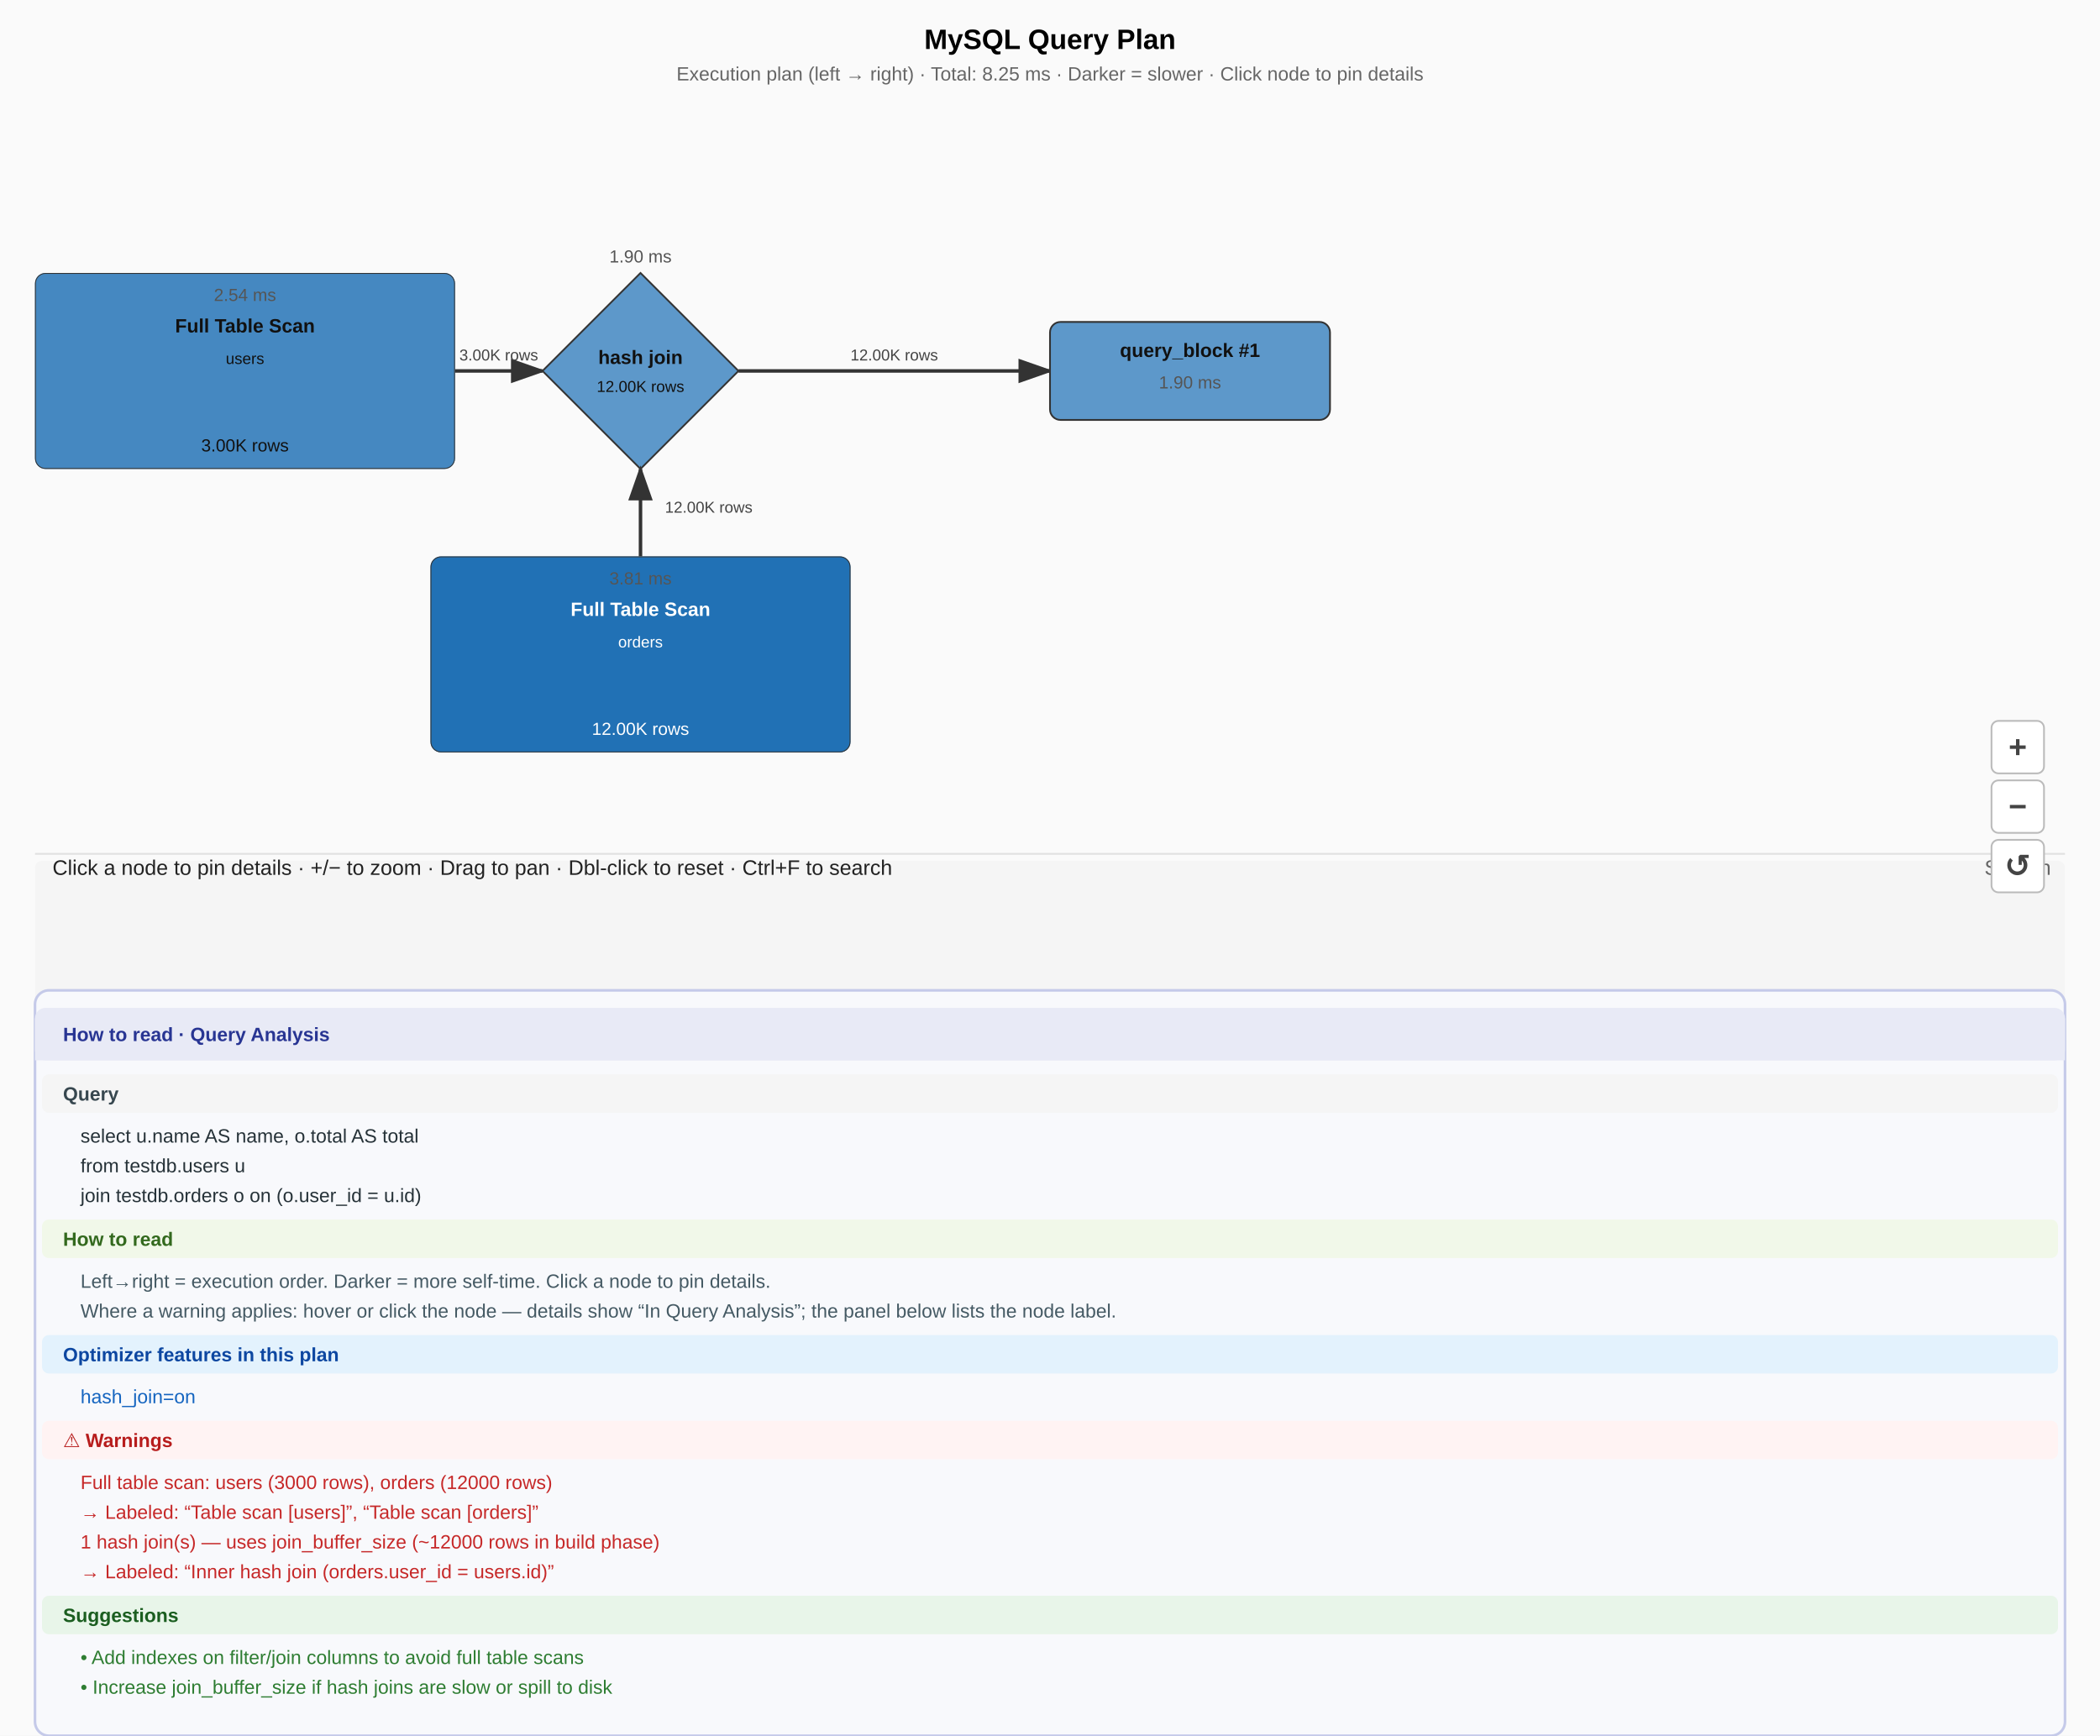
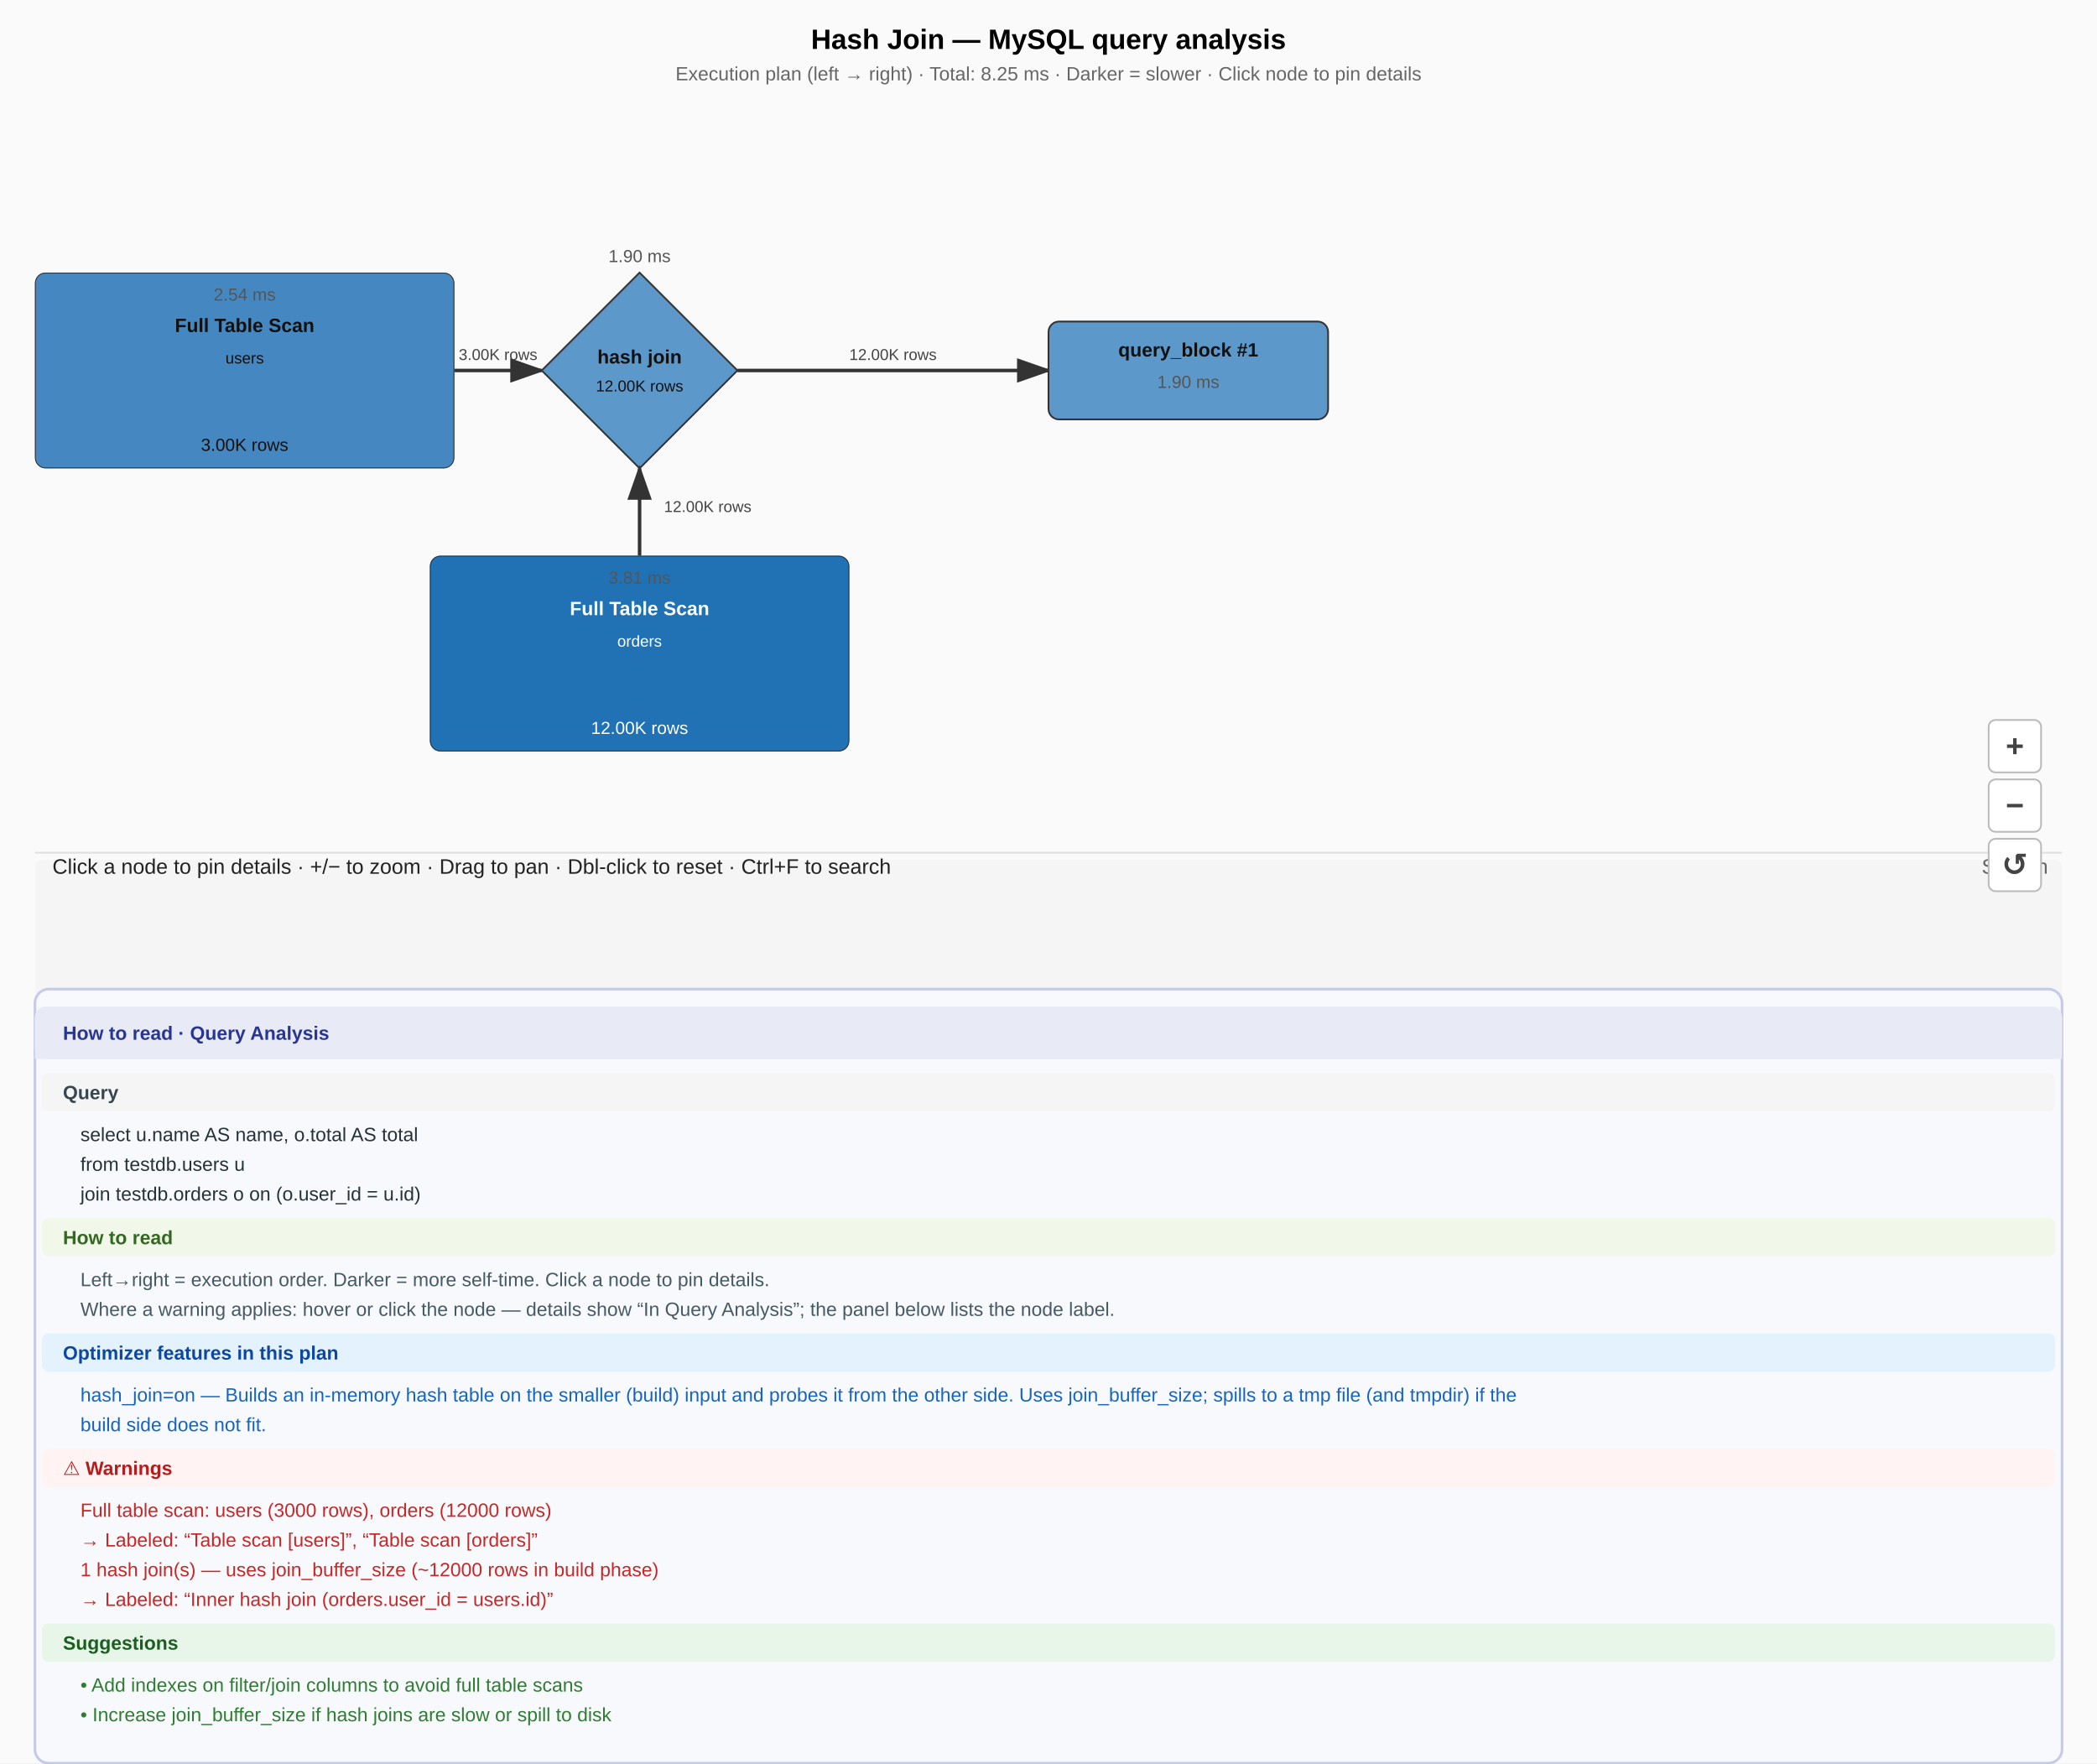
- <svg xmlns="http://www.w3.org/2000/svg" version="1.1" width="1200" height="992">
+ <svg xmlns="http://www.w3.org/2000/svg" version="1.1" width="1200" height="1009" viewBox="0 0 1200 1009" style="max-width: 100%; height: auto;">
  <defs>
    <marker id="arrowhead" markerWidth="10" markerHeight="7" refX="9" refY="3.5" orient="auto">
      <polygon points="0 0, 10 3.5, 0 7" fill="#333" />
    </marker>
    <clipPath id="diagram-clip">
      <rect x="0" y="0" width="1200" height="558" />
    </clipPath>
  </defs>
  <style>
  text { font-family: Arial, sans-serif; font-size: 11px; }
  .title { font-size: 16px; font-weight: bold; }
  .subtitle { font-size: 11px; fill: #666; }
  .cost { font-size: 10px; fill: #555; }
  .node-label { font-weight: bold; font-size: 11px; }
  .node-sublabel { font-size: 9px; }
  .row-count { font-size: 10px; }
  .arrow-label { font-size: 9px; fill: #444; }
  .diagram-node { cursor: pointer; }
  .diagram-node:hover rect, .diagram-node:hover polygon { opacity: 0.9; stroke-width: 2; }
  .badge-covering { font-size: 8px; fill: #1b5e20; font-weight: bold; }
  .loops-line { font-size: 9px; fill: #555; }
  .details-line { font-size: 12px; fill: #222; user-select: text; -webkit-user-select: text; cursor: text; }
  .details-line.dim { fill: #999; }
  #search { font-size: 12px; fill: #666; cursor: pointer; }
  #search:hover { fill: #000; }
  .diagram-node.pinned rect, .diagram-node.pinned polygon { stroke: #e600e6; stroke-width: 3; }
  .diagram-node.dim { opacity: 0.25; }
  .zoom-controls { cursor: pointer; }
  .zoom-btn rect { fill: #fff; stroke: #bbb; stroke-width: 1; rx: 4; }
  .zoom-btn:hover rect { fill: #f0f0f0; stroke: #888; }
  .zoom-btn text { font-size: 18px; font-weight: bold; fill: #444; user-select: none; pointer-events: none; }
  .zoom-btn:hover text { fill: #111; }
</style>
  <rect width="100%" height="100%" fill="#fafafa" />
-   <text x="600.0" y="28" text-anchor="middle" class="title">MySQL Query Plan</text>
+   <text x="600.0" y="28" text-anchor="middle" class="title">Hash Join — MySQL query analysis</text>
  <text x="600.0" y="46" text-anchor="middle" class="subtitle">Execution plan (left → right)  ·  Total: 8.25 ms  ·  Darker = slower  ·  Click node to pin details</text>
  <line x1="20" y1="488" x2="1180" y2="488" stroke="#e0e0e0" stroke-width="1" />
  <rect x="20" y="492" width="1160" height="112" fill="#f5f5f5" rx="4" />
  <text id="search" x="1172" y="500" text-anchor="end">Search</text>
  <text id="details-l0" x="30" y="500" text-anchor="start" class="details-line">Click a node to pin details  ·  +/− to zoom  ·  Drag to pan  ·  Dbl-click to reset  ·  Ctrl+F to search</text>
  <text id="details-l1" x="30" y="516" text-anchor="start" class="details-line" />
  <text id="details-l2" x="30" y="532" text-anchor="start" class="details-line" />
  <text id="details-l3" x="30" y="548" text-anchor="start" class="details-line" />
  <text id="details-l4" x="30" y="564" text-anchor="start" class="details-line" />
  <text id="details-l5" x="30" y="580" text-anchor="start" class="details-line" />
  <g id="diagram-content" clip-path="url(#diagram-clip)">
    <g class="diagram-node" data-info="Table scan on users  ·  Total: 2.54 ms  ·  Cost: 303.50  ·  Rows: 3.00K  ·  Loops: 1  ·  Table: users  ·  Est.rows: 3000  ·  ⚠ In Query Analysis: Full table scan: users (3000 rows), orders (12000 rows)" data-analysis-msg="Full table scan: users (3000 rows), orders (12000 rows)">
      <defs>
        <clipPath id="clipbox-0">
          <rect x="20" y="156" width="240" height="112" rx="6" ry="6" />
        </clipPath>
      </defs>
      <g clip-path="url(#clipbox-0)">
        <rect x="20" y="156" width="240" height="112" fill="#4588c1" stroke="#333" stroke-width="1" rx="6" ry="6" />
        <text x="140.0" y="172" text-anchor="middle" class="cost" fill="#111111">2.54 ms</text>
        <text x="140.0" y="190" text-anchor="middle" class="node-label" fill="#111111">Full Table Scan</text>
        <text x="140.0" y="208" text-anchor="middle" class="node-sublabel" fill="#111111">users</text>
        <text x="140.0" y="258" text-anchor="middle" class="row-count" fill="#111111">3.00K rows</text>
      </g>
    </g>
    <line x1="260" y1="212.0" x2="310" y2="212.0" stroke="#333" stroke-width="2" marker-end="url(#arrowhead)" />
    <text x="285.0" y="206.0" text-anchor="middle" class="arrow-label">3.00K rows</text>
    <g class="diagram-node" data-info="Inner hash join (orders.user_id = users.id)  ·  Total: 8.25 ms  ·  Self: 1.90 ms  ·  Cost: 1025.50  ·  Rows: 12.00K  ·  Loops: 1  ·  ⚠ In Query Analysis: 1 hash join(s) — uses join_buffer_size (~12000 rows in build phase)" data-analysis-msg="1 hash join(s) — uses join_buffer_size (~12000 rows in build phase)">
      <text x="366" y="150.0" text-anchor="middle" class="cost">1.90 ms</text>
      <polygon points="366,156.0 422,212.0 366,268.0 310,212.0" fill="#5d98ca" stroke="#333" stroke-width="1" />
      <text x="366" y="208.0" text-anchor="middle" class="node-label" fill="#111111">hash join</text>
      <text x="366" y="224.0" text-anchor="middle" class="node-sublabel" fill="#111111">12.00K rows</text>
    </g>
    <g class="diagram-node" data-info="Table scan on orders (hash build)  ·  Total: 3.81 ms  ·  Cost: 1191.40  ·  Rows: 12.00K  ·  Loops: 1  ·  Table: orders  ·  Est.rows: 11834  ·  ⚠ In Query Analysis: Full table scan: users (3000 rows), orders (12000 rows)" data-analysis-msg="Full table scan: users (3000 rows), orders (12000 rows)">
      <defs>
        <clipPath id="clipbox-1">
          <rect x="246.0" y="318" width="240" height="112" rx="6" ry="6" />
        </clipPath>
      </defs>
      <g clip-path="url(#clipbox-1)">
        <rect x="246.0" y="318" width="240" height="112" fill="#2171b5" stroke="#333" stroke-width="1" rx="6" ry="6" />
        <text x="366.0" y="334" text-anchor="middle" class="cost" fill="#ffffff">3.81 ms</text>
        <text x="366.0" y="352" text-anchor="middle" class="node-label" fill="#ffffff">Full Table Scan</text>
        <text x="366.0" y="370" text-anchor="middle" class="node-sublabel" fill="#ffffff">orders</text>
        <text x="366.0" y="420" text-anchor="middle" class="row-count" fill="#ffffff">12.00K rows</text>
      </g>
    </g>
    <line x1="366" y1="318" x2="366" y2="268.0" stroke="#333" stroke-width="2" marker-end="url(#arrowhead)" />
    <text x="380" y="293.0" text-anchor="start" class="arrow-label">12.00K rows</text>
    <line x1="422" y1="212.0" x2="600" y2="212.0" stroke="#333" stroke-width="2" marker-end="url(#arrowhead)" />
    <text x="511.0" y="206.0" text-anchor="middle" class="arrow-label">12.00K rows</text>
    <g class="diagram-node" data-info="Total: 8.25 ms | Cost: 1025.50">
      <rect x="600" y="184.0" width="160" height="56" fill="#5d98ca" stroke="#333" stroke-width="1" rx="6" />
      <text x="680.0" y="204.0" text-anchor="middle" class="node-label" fill="#111111">query_block #1</text>
      <text x="680.0" y="222.0" text-anchor="middle" class="cost" fill="#111111">1.90 ms</text>
    </g>
  </g>
  <g class="zoom-controls">
    <g class="zoom-btn" id="zoom-in">
      <rect x="1138" y="412" width="30" height="30" />
      <text x="1153.0" y="433.0" text-anchor="middle">+</text>
    </g>
    <g class="zoom-btn" id="zoom-out">
      <rect x="1138" y="446" width="30" height="30" />
      <text x="1153.0" y="467.0" text-anchor="middle">−</text>
    </g>
    <g class="zoom-btn" id="zoom-reset">
      <rect x="1138" y="480" width="30" height="30" />
      <text x="1153.0" y="501.0" text-anchor="middle">↺</text>
    </g>
  </g>
-   <rect x="20" y="566" width="1160" height="426" fill="#f8f9fc" stroke="#c5cae9" stroke-width="1.5" rx="8" />
+   <rect x="20" y="566" width="1160" height="443" fill="#f8f9fc" stroke="#c5cae9" stroke-width="1.5" rx="8" />
  <rect x="20" y="576" width="1160" height="30" fill="#e8eaf6" rx="6" />
  <rect x="20" y="582" width="1160" height="24" fill="#e8eaf6" />
  <text x="36" y="595" font-family="Arial,sans-serif" font-size="13" font-weight="bold" fill="#283593">How to read · Query Analysis</text>
  <rect x="24" y="614" width="1152" height="22" fill="#f5f5f5" rx="4" />
  <text x="36" y="629" font-family="Arial,sans-serif" font-size="11" font-weight="bold" fill="#37474f">Query</text>
  <text x="46" y="653" font-family="Courier New,Courier,monospace" font-size="11" fill="#263238">select u.name AS name, o.total AS total</text>
  <text x="46" y="670" font-family="Courier New,Courier,monospace" font-size="11" fill="#263238">from testdb.users u</text>
  <text x="46" y="687" font-family="Courier New,Courier,monospace" font-size="11" fill="#263238">  join testdb.orders o on (o.user_id = u.id)</text>
  <rect x="24" y="697" width="1152" height="22" fill="#f1f8e9" rx="4" />
  <text x="36" y="712" font-family="Arial,sans-serif" font-size="11" font-weight="bold" fill="#33691e">How to read</text>
  <text x="46" y="736" font-family="Arial,sans-serif" font-size="11" fill="#455a64">Left→right = execution order. Darker = more self-time. Click a node to pin details.</text>
  <text x="46" y="753" font-family="Arial,sans-serif" font-size="11" fill="#455a64">Where a warning applies: hover or click the node — details show “In Query Analysis”; the panel below lists the node label.</text>
  <rect x="24" y="763" width="1152" height="22" fill="#e3f2fd" rx="4" />
  <text x="36" y="778" font-family="Arial,sans-serif" font-size="11" font-weight="bold" fill="#0d47a1">Optimizer features in this plan</text>
-   <text x="46" y="802" font-family="Arial,sans-serif" font-size="11" fill="#1565c0">hash_join=on</text>
-   <rect x="24" y="812" width="1152" height="22" fill="#fff3f3" rx="4" />
-   <text x="36" y="827" font-family="Arial,sans-serif" font-size="11" font-weight="bold" fill="#b71c1c">⚠  Warnings</text>
-   <text x="46" y="851" font-family="Arial,sans-serif" font-size="11" fill="#c62828">Full table scan: users (3000 rows), orders (12000 rows)</text>
-   <text x="46" y="868" font-family="Arial,sans-serif" font-size="11" fill="#c62828">→ Labeled: “Table scan [users]”, “Table scan [orders]”</text>
-   <text x="46" y="885" font-family="Arial,sans-serif" font-size="11" fill="#c62828">1 hash join(s) — uses join_buffer_size (~12000 rows in build phase)</text>
-   <text x="46" y="902" font-family="Arial,sans-serif" font-size="11" fill="#c62828">→ Labeled: “Inner hash join (orders.user_id = users.id)”</text>
-   <rect x="24" y="912" width="1152" height="22" fill="#e8f5e9" rx="4" />
-   <text x="36" y="927" font-family="Arial,sans-serif" font-size="11" font-weight="bold" fill="#1b5e20">Suggestions</text>
-   <text x="46" y="951" font-family="Arial,sans-serif" font-size="11" fill="#2e7d32">•  Add indexes on filter/join columns to avoid full table scans</text>
-   <text x="46" y="968" font-family="Arial,sans-serif" font-size="11" fill="#2e7d32">•  Increase join_buffer_size if hash joins are slow or spill to disk</text>
+   <text x="46" y="802" font-family="Arial,sans-serif" font-size="11" fill="#1565c0">hash_join=on — Builds an in-memory hash table on the smaller (build) input and probes it from the other side. Uses join_buffer_size; spills to a tmp file (and tmpdir) if the</text>
+   <text x="46" y="819" font-family="Arial,sans-serif" font-size="11" fill="#1565c0">build side does not fit.</text>
+   <rect x="24" y="829" width="1152" height="22" fill="#fff3f3" rx="4" />
+   <text x="36" y="844" font-family="Arial,sans-serif" font-size="11" font-weight="bold" fill="#b71c1c">⚠  Warnings</text>
+   <text x="46" y="868" font-family="Arial,sans-serif" font-size="11" fill="#c62828">Full table scan: users (3000 rows), orders (12000 rows)</text>
+   <text x="46" y="885" font-family="Arial,sans-serif" font-size="11" fill="#c62828">→ Labeled: “Table scan [users]”, “Table scan [orders]”</text>
+   <text x="46" y="902" font-family="Arial,sans-serif" font-size="11" fill="#c62828">1 hash join(s) — uses join_buffer_size (~12000 rows in build phase)</text>
+   <text x="46" y="919" font-family="Arial,sans-serif" font-size="11" fill="#c62828">→ Labeled: “Inner hash join (orders.user_id = users.id)”</text>
+   <rect x="24" y="929" width="1152" height="22" fill="#e8f5e9" rx="4" />
+   <text x="36" y="944" font-family="Arial,sans-serif" font-size="11" font-weight="bold" fill="#1b5e20">Suggestions</text>
+   <text x="46" y="968" font-family="Arial,sans-serif" font-size="11" fill="#2e7d32">•  Add indexes on filter/join columns to avoid full table scans</text>
+   <text x="46" y="985" font-family="Arial,sans-serif" font-size="11" fill="#2e7d32">•  Increase join_buffer_size if hash joins are slow or spill to disk</text>
</svg>
